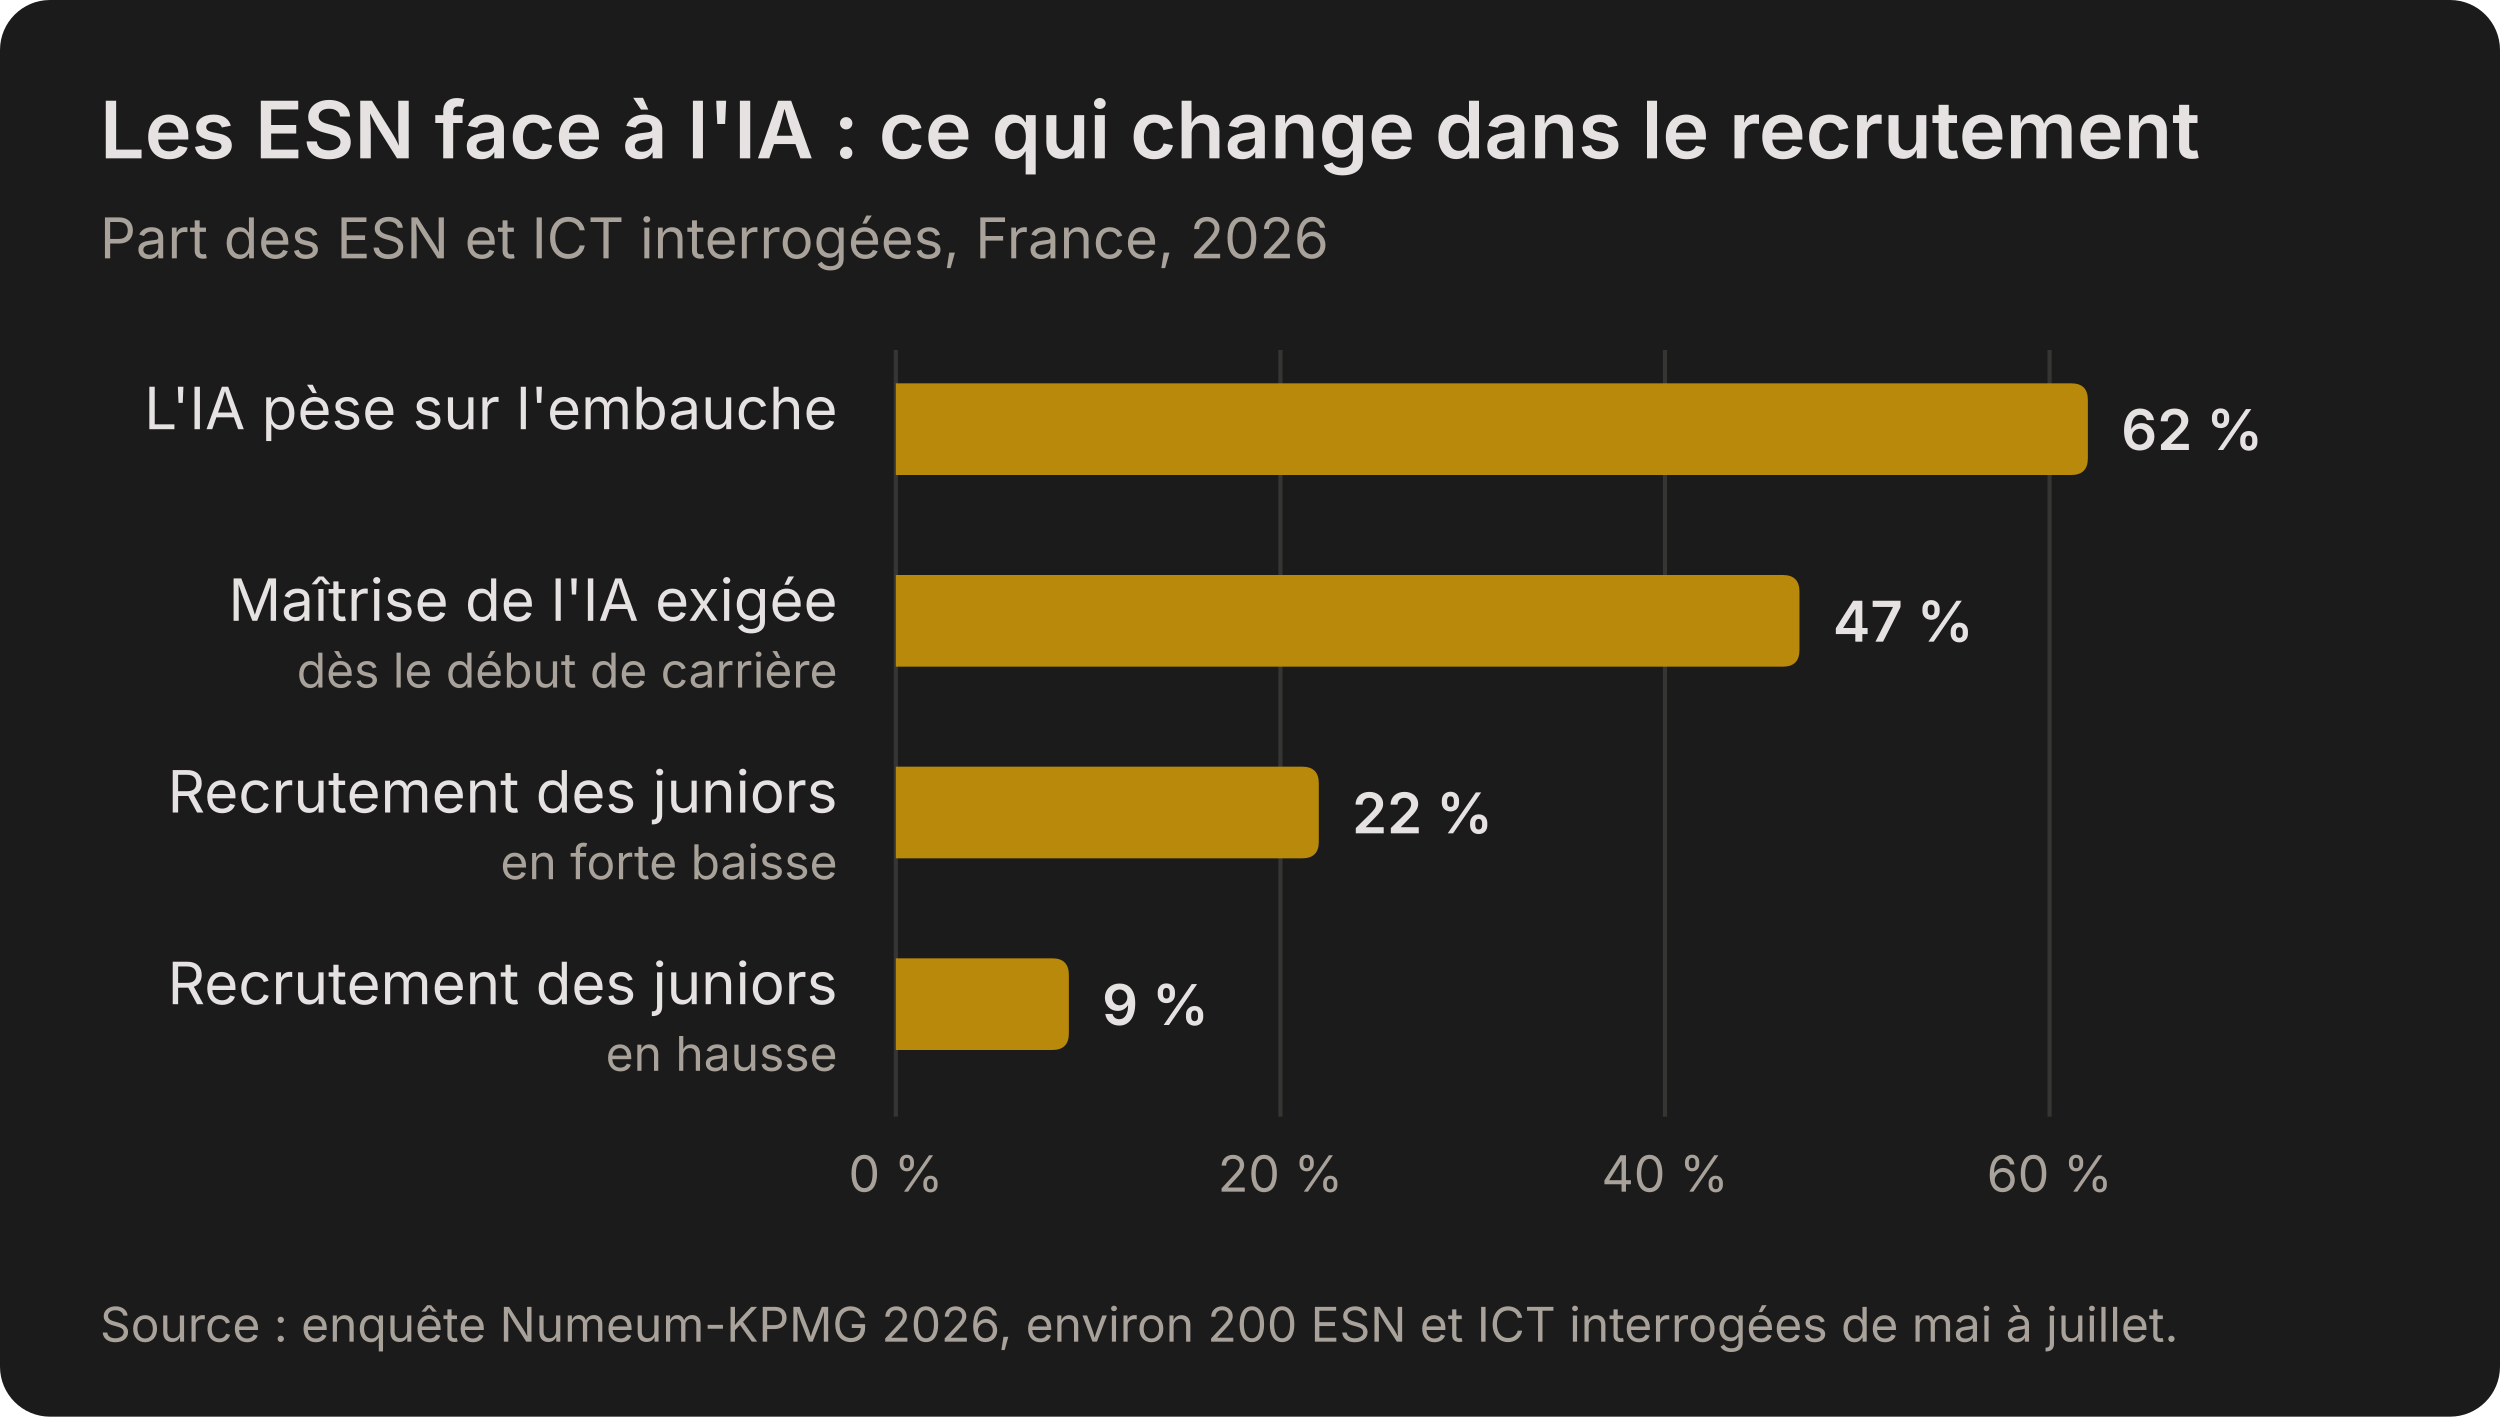
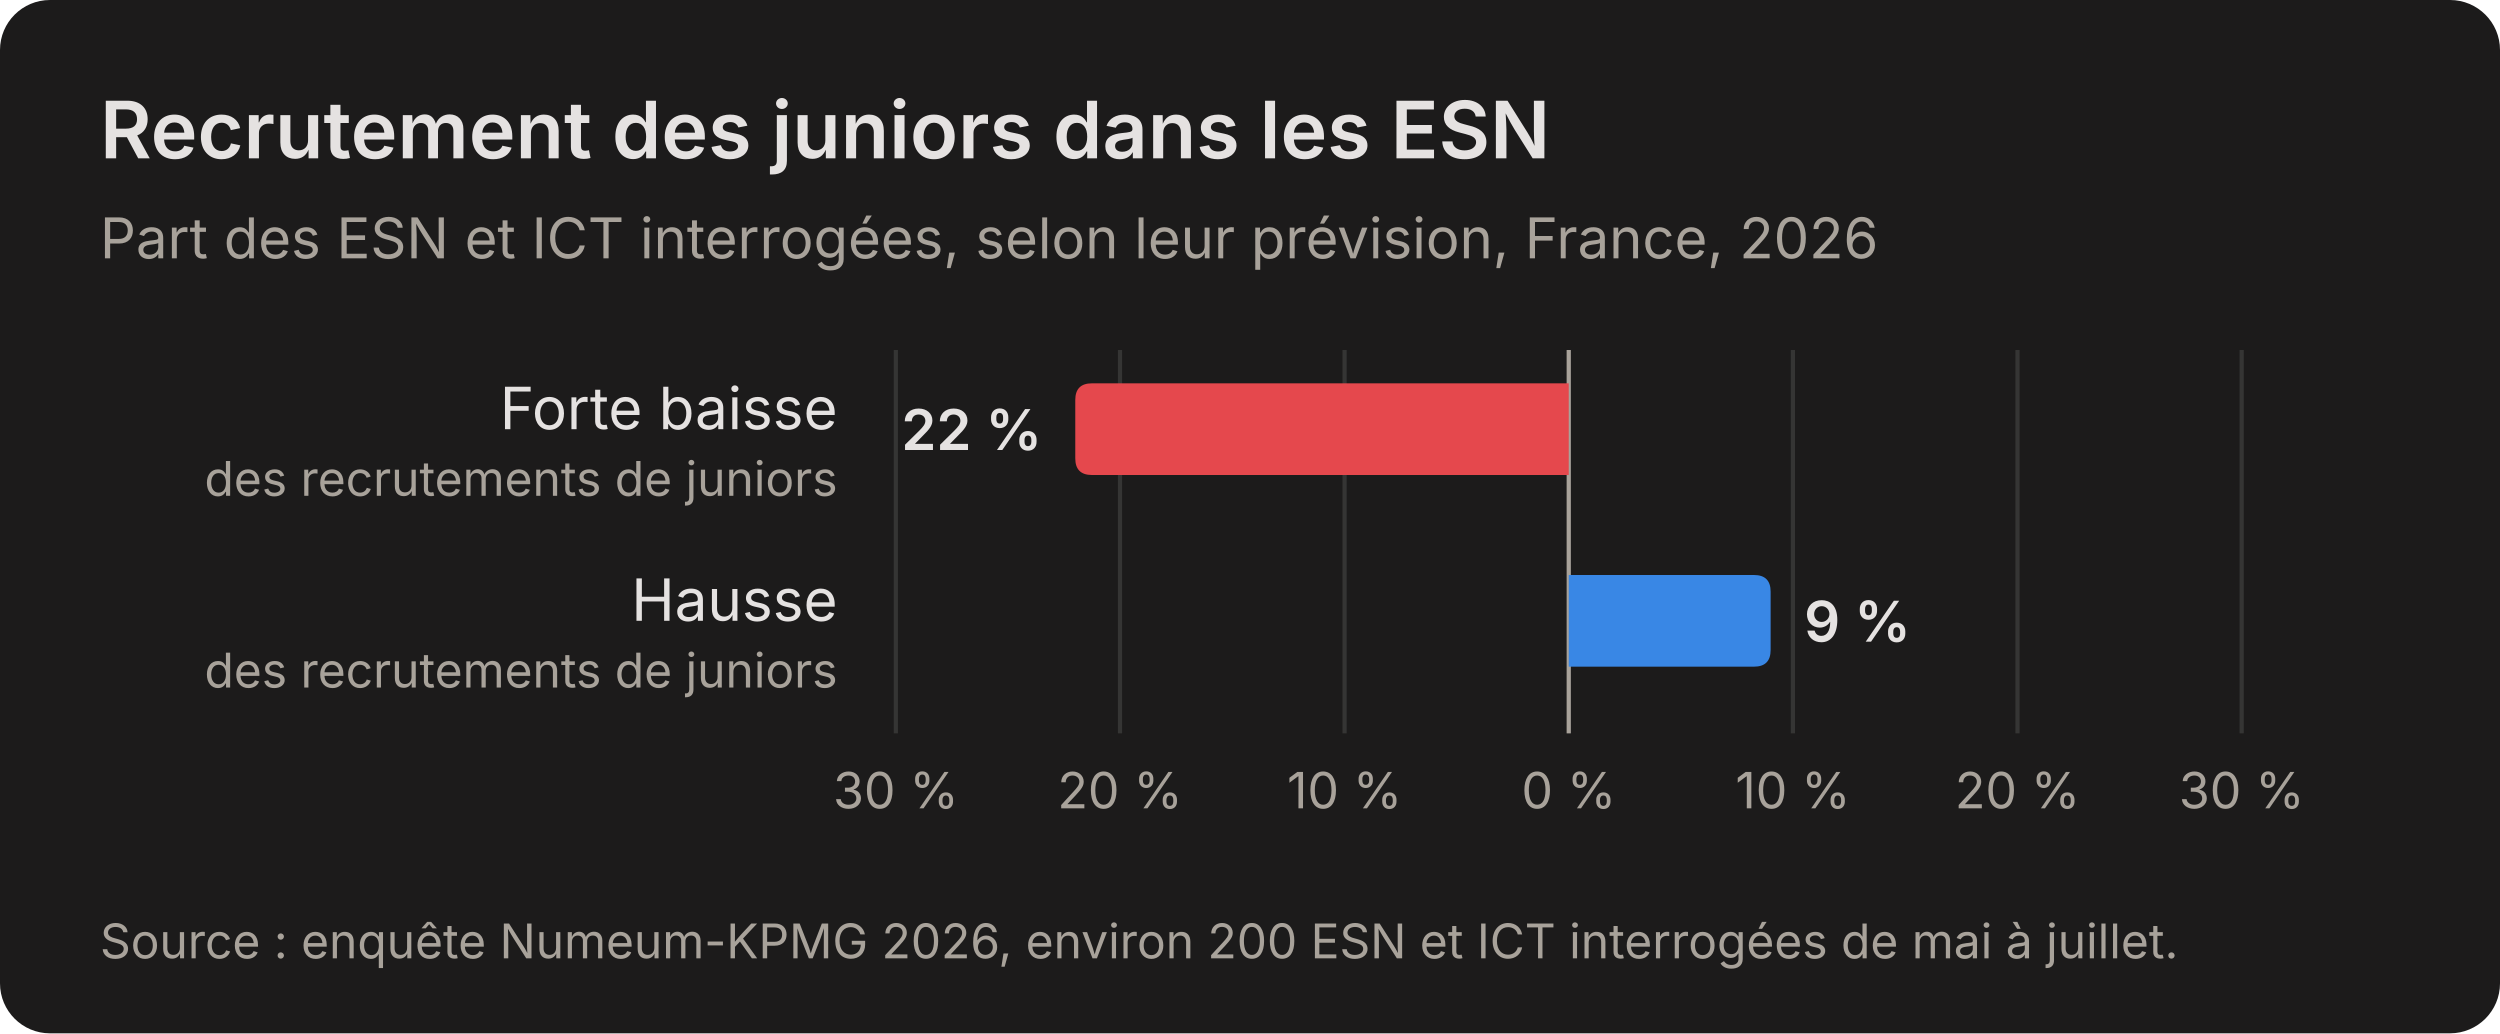
- <svg xmlns="http://www.w3.org/2000/svg" viewBox="0 0 600 340" role="img" aria-labelledby="t d" font-family="Inter, system-ui, -apple-system, 'Segoe UI', sans-serif">
-   <rect width="600" height="340" rx="12" fill="#1c1b1b" />
-   <text x="24" y="38" fill="#e5e2e1" font-size="19" font-weight="600">Les ESN face à l'IA : ce qui change dans le recrutement</text>
-   <text x="24" y="62" fill="#a8a29a" font-size="13.5">Part des ESN et ICT interrogées, France, 2026</text>
-   <line x1="215.0" y1="84" x2="215.0" y2="268" stroke="#353534" stroke-width="1" />
-   <text x="215.0" y="286" fill="#a8a29a" font-size="12" text-anchor="middle">0 %</text>
-   <line x1="307.3" y1="84" x2="307.3" y2="268" stroke="#353534" stroke-width="1" />
-   <text x="307.3" y="286" fill="#a8a29a" font-size="12" text-anchor="middle">20 %</text>
-   <line x1="399.6" y1="84" x2="399.6" y2="268" stroke="#353534" stroke-width="1" />
-   <text x="399.6" y="286" fill="#a8a29a" font-size="12" text-anchor="middle">40 %</text>
-   <line x1="491.9" y1="84" x2="491.9" y2="268" stroke="#353534" stroke-width="1" />
-   <text x="491.9" y="286" fill="#a8a29a" font-size="12" text-anchor="middle">60 %</text>
-   <text x="201" y="103" fill="#e5e2e1" font-size="14" text-anchor="end">L'IA pèse sur l'embauche</text>
-   <path d="M215.0,92 H497.086 Q501.086,92 501.086,96 V110 Q501.086,114 497.086,114 H215.0 Z" fill="#b8890a" />
-   <text x="509.1" y="108" fill="#e5e2e1" font-size="13.5" font-weight="600" text-anchor="start">62 %</text>
-   <text x="201" y="149" fill="#e5e2e1" font-size="14" text-anchor="end">Maîtrise de l'IA exigée</text>
-   <text x="201" y="165" fill="#a8a29a" font-size="11.5" text-anchor="end">dès le début de carrière</text>
-   <path d="M215.0,138 H427.871 Q431.871,138 431.871,142 V156 Q431.871,160 427.871,160 H215.0 Z" fill="#b8890a" />
-   <text x="439.9" y="154" fill="#e5e2e1" font-size="13.5" font-weight="600" text-anchor="start">47 %</text>
-   <text x="201" y="195" fill="#e5e2e1" font-size="14" text-anchor="end">Recrutement des juniors</text>
-   <text x="201" y="211" fill="#a8a29a" font-size="11.5" text-anchor="end">en forte baisse</text>
-   <path d="M215.0,184 H312.514 Q316.514,184 316.514,188 V202 Q316.514,206 312.514,206 H215.0 Z" fill="#b8890a" />
-   <text x="324.5" y="200" fill="#e5e2e1" font-size="13.5" font-weight="600" text-anchor="start">22 %</text>
-   <text x="201" y="241" fill="#e5e2e1" font-size="14" text-anchor="end">Recrutement des juniors</text>
-   <text x="201" y="257" fill="#a8a29a" font-size="11.5" text-anchor="end">en hausse</text>
-   <path d="M215.0,230 H252.529 Q256.529,230 256.529,234 V248 Q256.529,252 252.529,252 H215.0 Z" fill="#b8890a" />
-   <text x="264.5" y="246" fill="#e5e2e1" font-size="13.5" font-weight="600" text-anchor="start">9 %</text>
-   <text x="24" y="322" fill="#a8a29a" font-size="11.5">Source : enquête Numeum-KPMG 2026, environ 200 ESN et ICT interrogées de mai à juillet.</text>
+ <svg xmlns="http://www.w3.org/2000/svg" viewBox="0 0 600 248" role="img" aria-labelledby="t d" font-family="Inter, system-ui, -apple-system, 'Segoe UI', sans-serif">
+   <rect width="600" height="248" rx="12" fill="#1c1b1b" />
+   <text x="24" y="38" fill="#e5e2e1" font-size="19" font-weight="600">Recrutement des juniors dans les ESN</text>
+   <text x="24" y="62" fill="#a8a29a" font-size="13.5">Part des ESN et ICT interrogées, selon leur prévision, France, 2026</text>
+   <line x1="215.0" y1="84" x2="215.0" y2="176" stroke="#353534" stroke-width="1" />
+   <text x="215.0" y="194" fill="#a8a29a" font-size="12" text-anchor="middle">30 %</text>
+   <line x1="268.8" y1="84" x2="268.8" y2="176" stroke="#353534" stroke-width="1" />
+   <text x="268.8" y="194" fill="#a8a29a" font-size="12" text-anchor="middle">20 %</text>
+   <line x1="322.7" y1="84" x2="322.7" y2="176" stroke="#353534" stroke-width="1" />
+   <text x="322.7" y="194" fill="#a8a29a" font-size="12" text-anchor="middle">10 %</text>
+   <line x1="376.5" y1="84" x2="376.5" y2="176" stroke="#353534" stroke-width="1" />
+   <text x="376.5" y="194" fill="#a8a29a" font-size="12" text-anchor="middle">0 %</text>
+   <line x1="430.3" y1="84" x2="430.3" y2="176" stroke="#353534" stroke-width="1" />
+   <text x="430.3" y="194" fill="#a8a29a" font-size="12" text-anchor="middle">10 %</text>
+   <line x1="484.2" y1="84" x2="484.2" y2="176" stroke="#353534" stroke-width="1" />
+   <text x="484.2" y="194" fill="#a8a29a" font-size="12" text-anchor="middle">20 %</text>
+   <line x1="538.0" y1="84" x2="538.0" y2="176" stroke="#353534" stroke-width="1" />
+   <text x="538.0" y="194" fill="#a8a29a" font-size="12" text-anchor="middle">30 %</text>
+   <line x1="376.5" y1="84" x2="376.5" y2="176" stroke="#a8a29a" stroke-width="1" />
+   <text x="201" y="103" fill="#e5e2e1" font-size="14" text-anchor="end">Forte baisse</text>
+   <text x="201" y="119" fill="#a8a29a" font-size="11.5" text-anchor="end">des recrutements de juniors</text>
+   <path d="M376.5,92 H262.067 Q258.067,92 258.067,96 V110 Q258.067,114 262.067,114 H376.5 Z" fill="#e5484d" />
+   <text x="250.1" y="108" fill="#e5e2e1" font-size="13.5" font-weight="600" text-anchor="end">22 %</text>
+   <text x="201" y="149" fill="#e5e2e1" font-size="14" text-anchor="end">Hausse</text>
+   <text x="201" y="165" fill="#a8a29a" font-size="11.5" text-anchor="end">des recrutements de juniors</text>
+   <path d="M376.5,138 H420.95 Q424.95,138 424.95,142 V156 Q424.95,160 420.95,160 H376.5 Z" fill="#3987e5" />
+   <text x="433.0" y="154" fill="#e5e2e1" font-size="13.5" font-weight="600" text-anchor="start">9 %</text>
+   <text x="24" y="230" fill="#a8a29a" font-size="11.5">Source : enquête Numeum-KPMG 2026, environ 200 ESN et ICT interrogées de mai à juillet.</text>
</svg>
